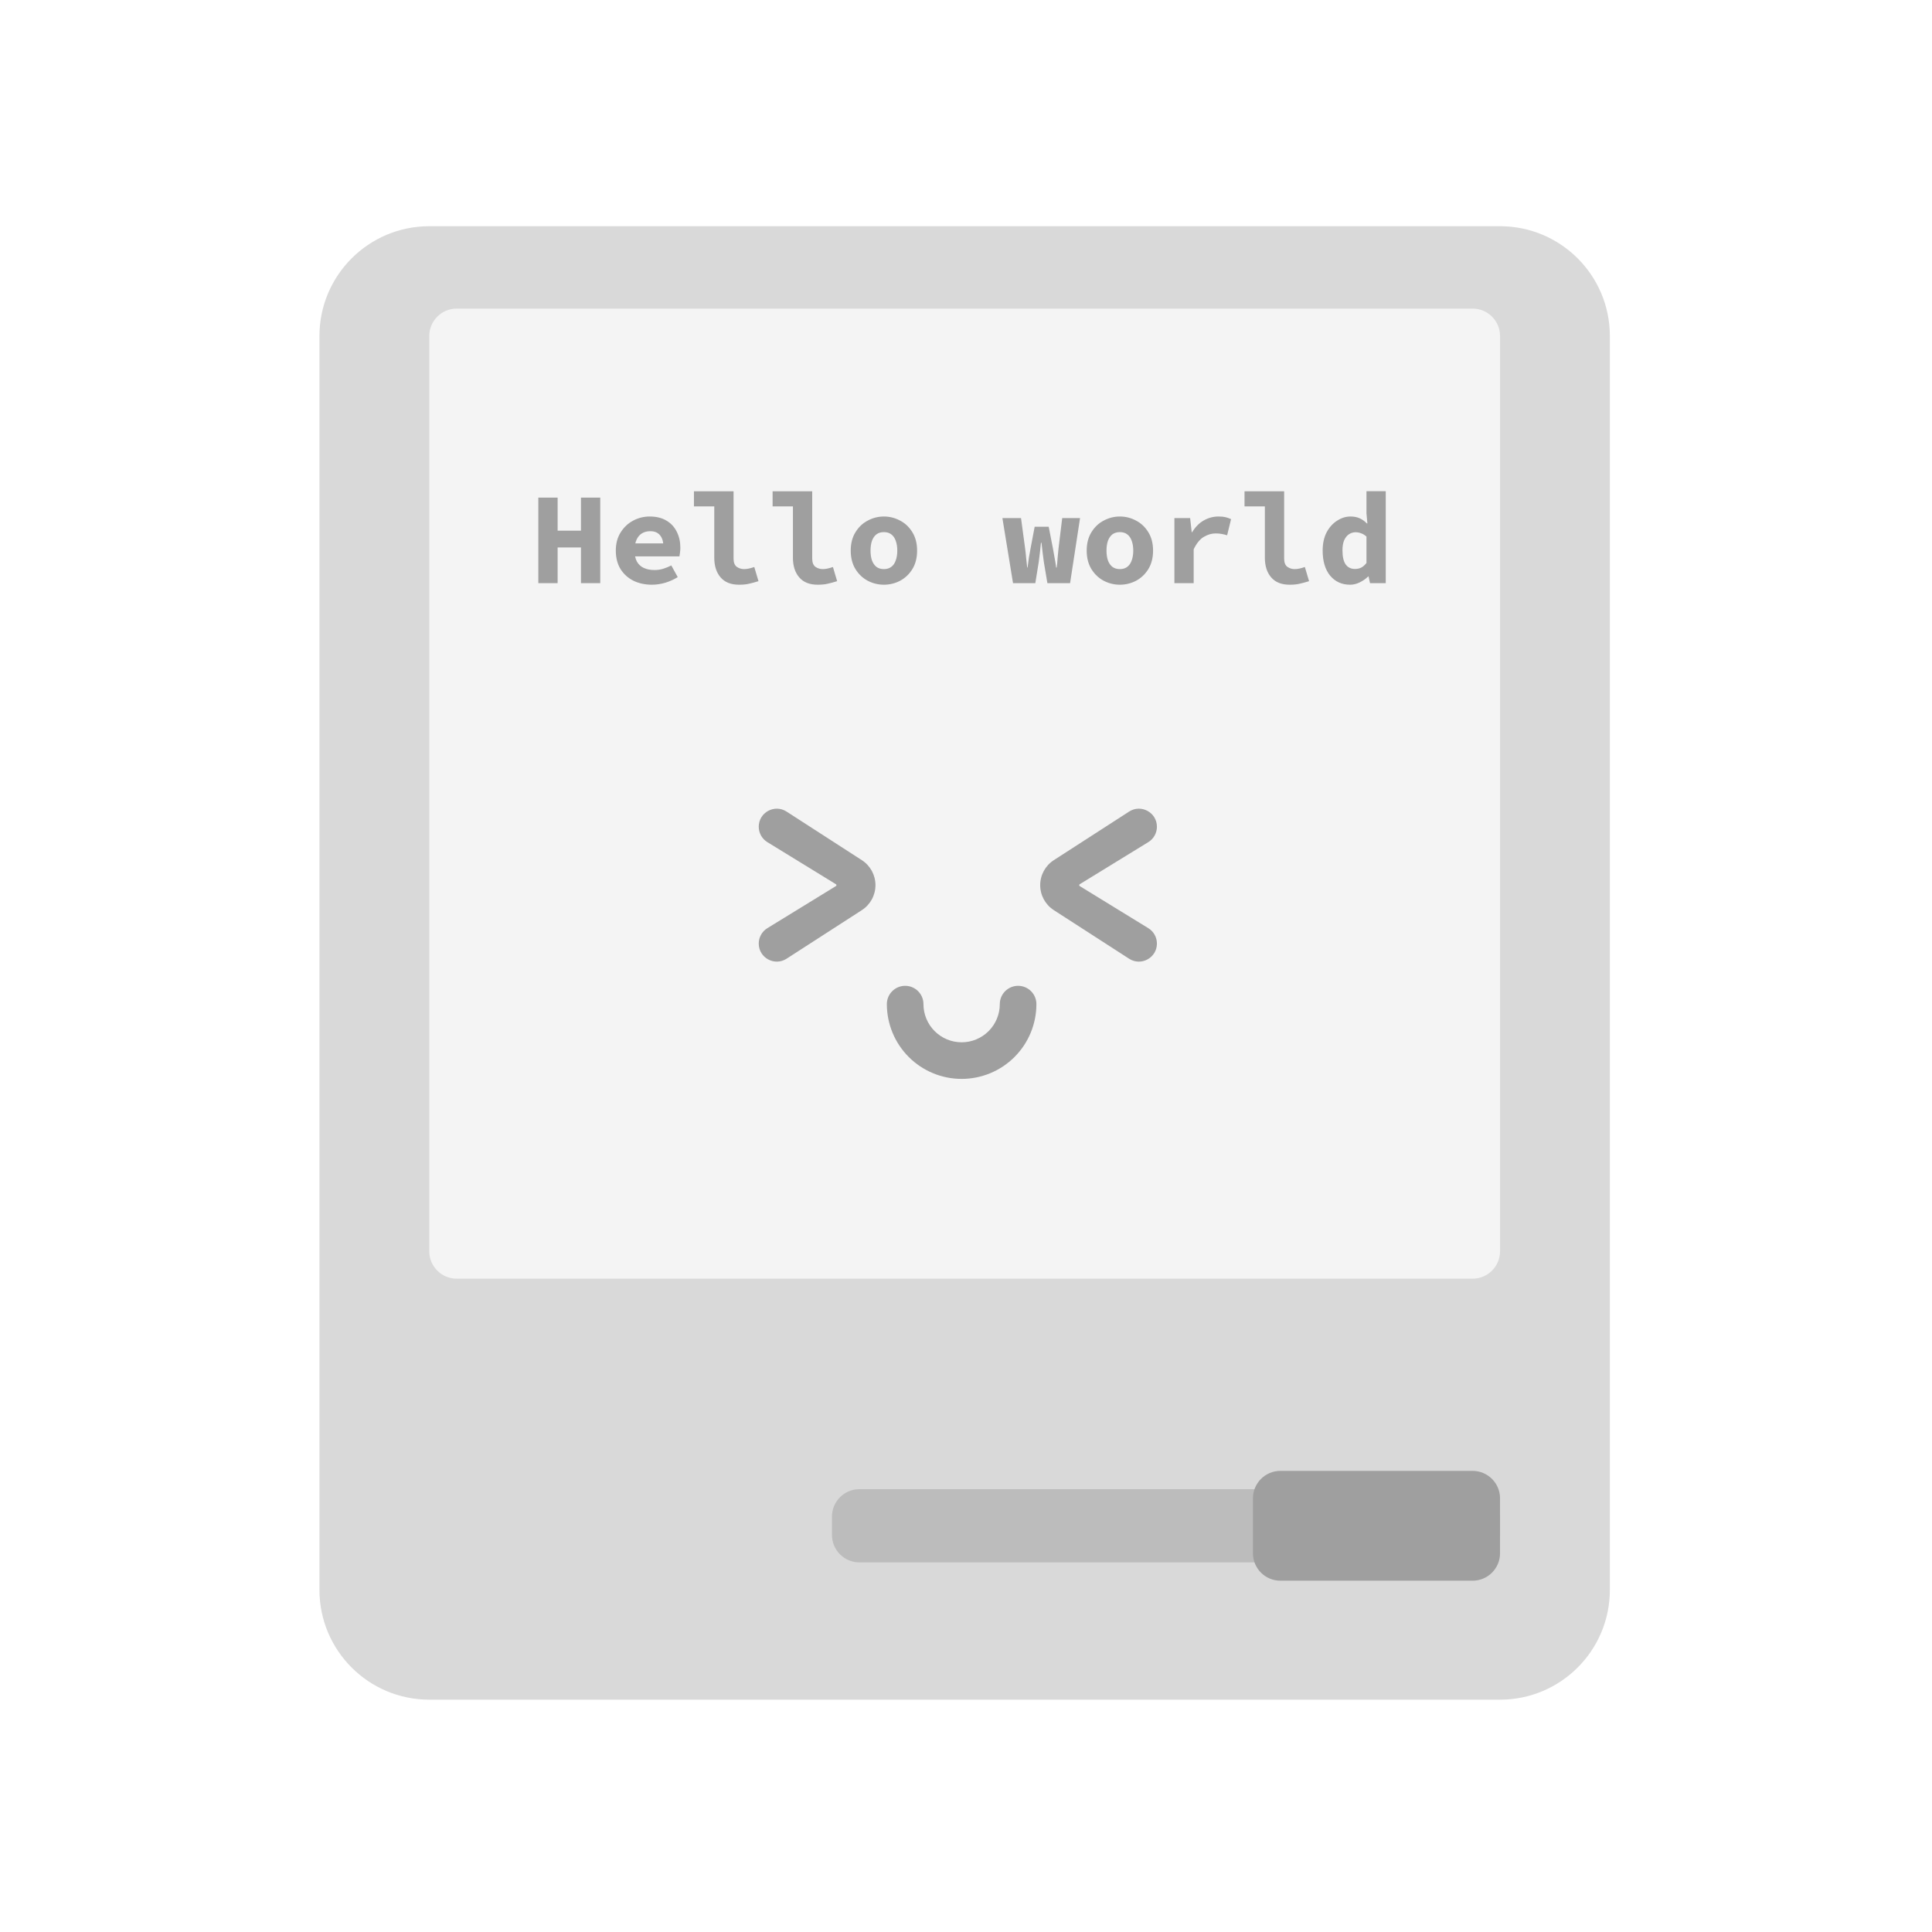
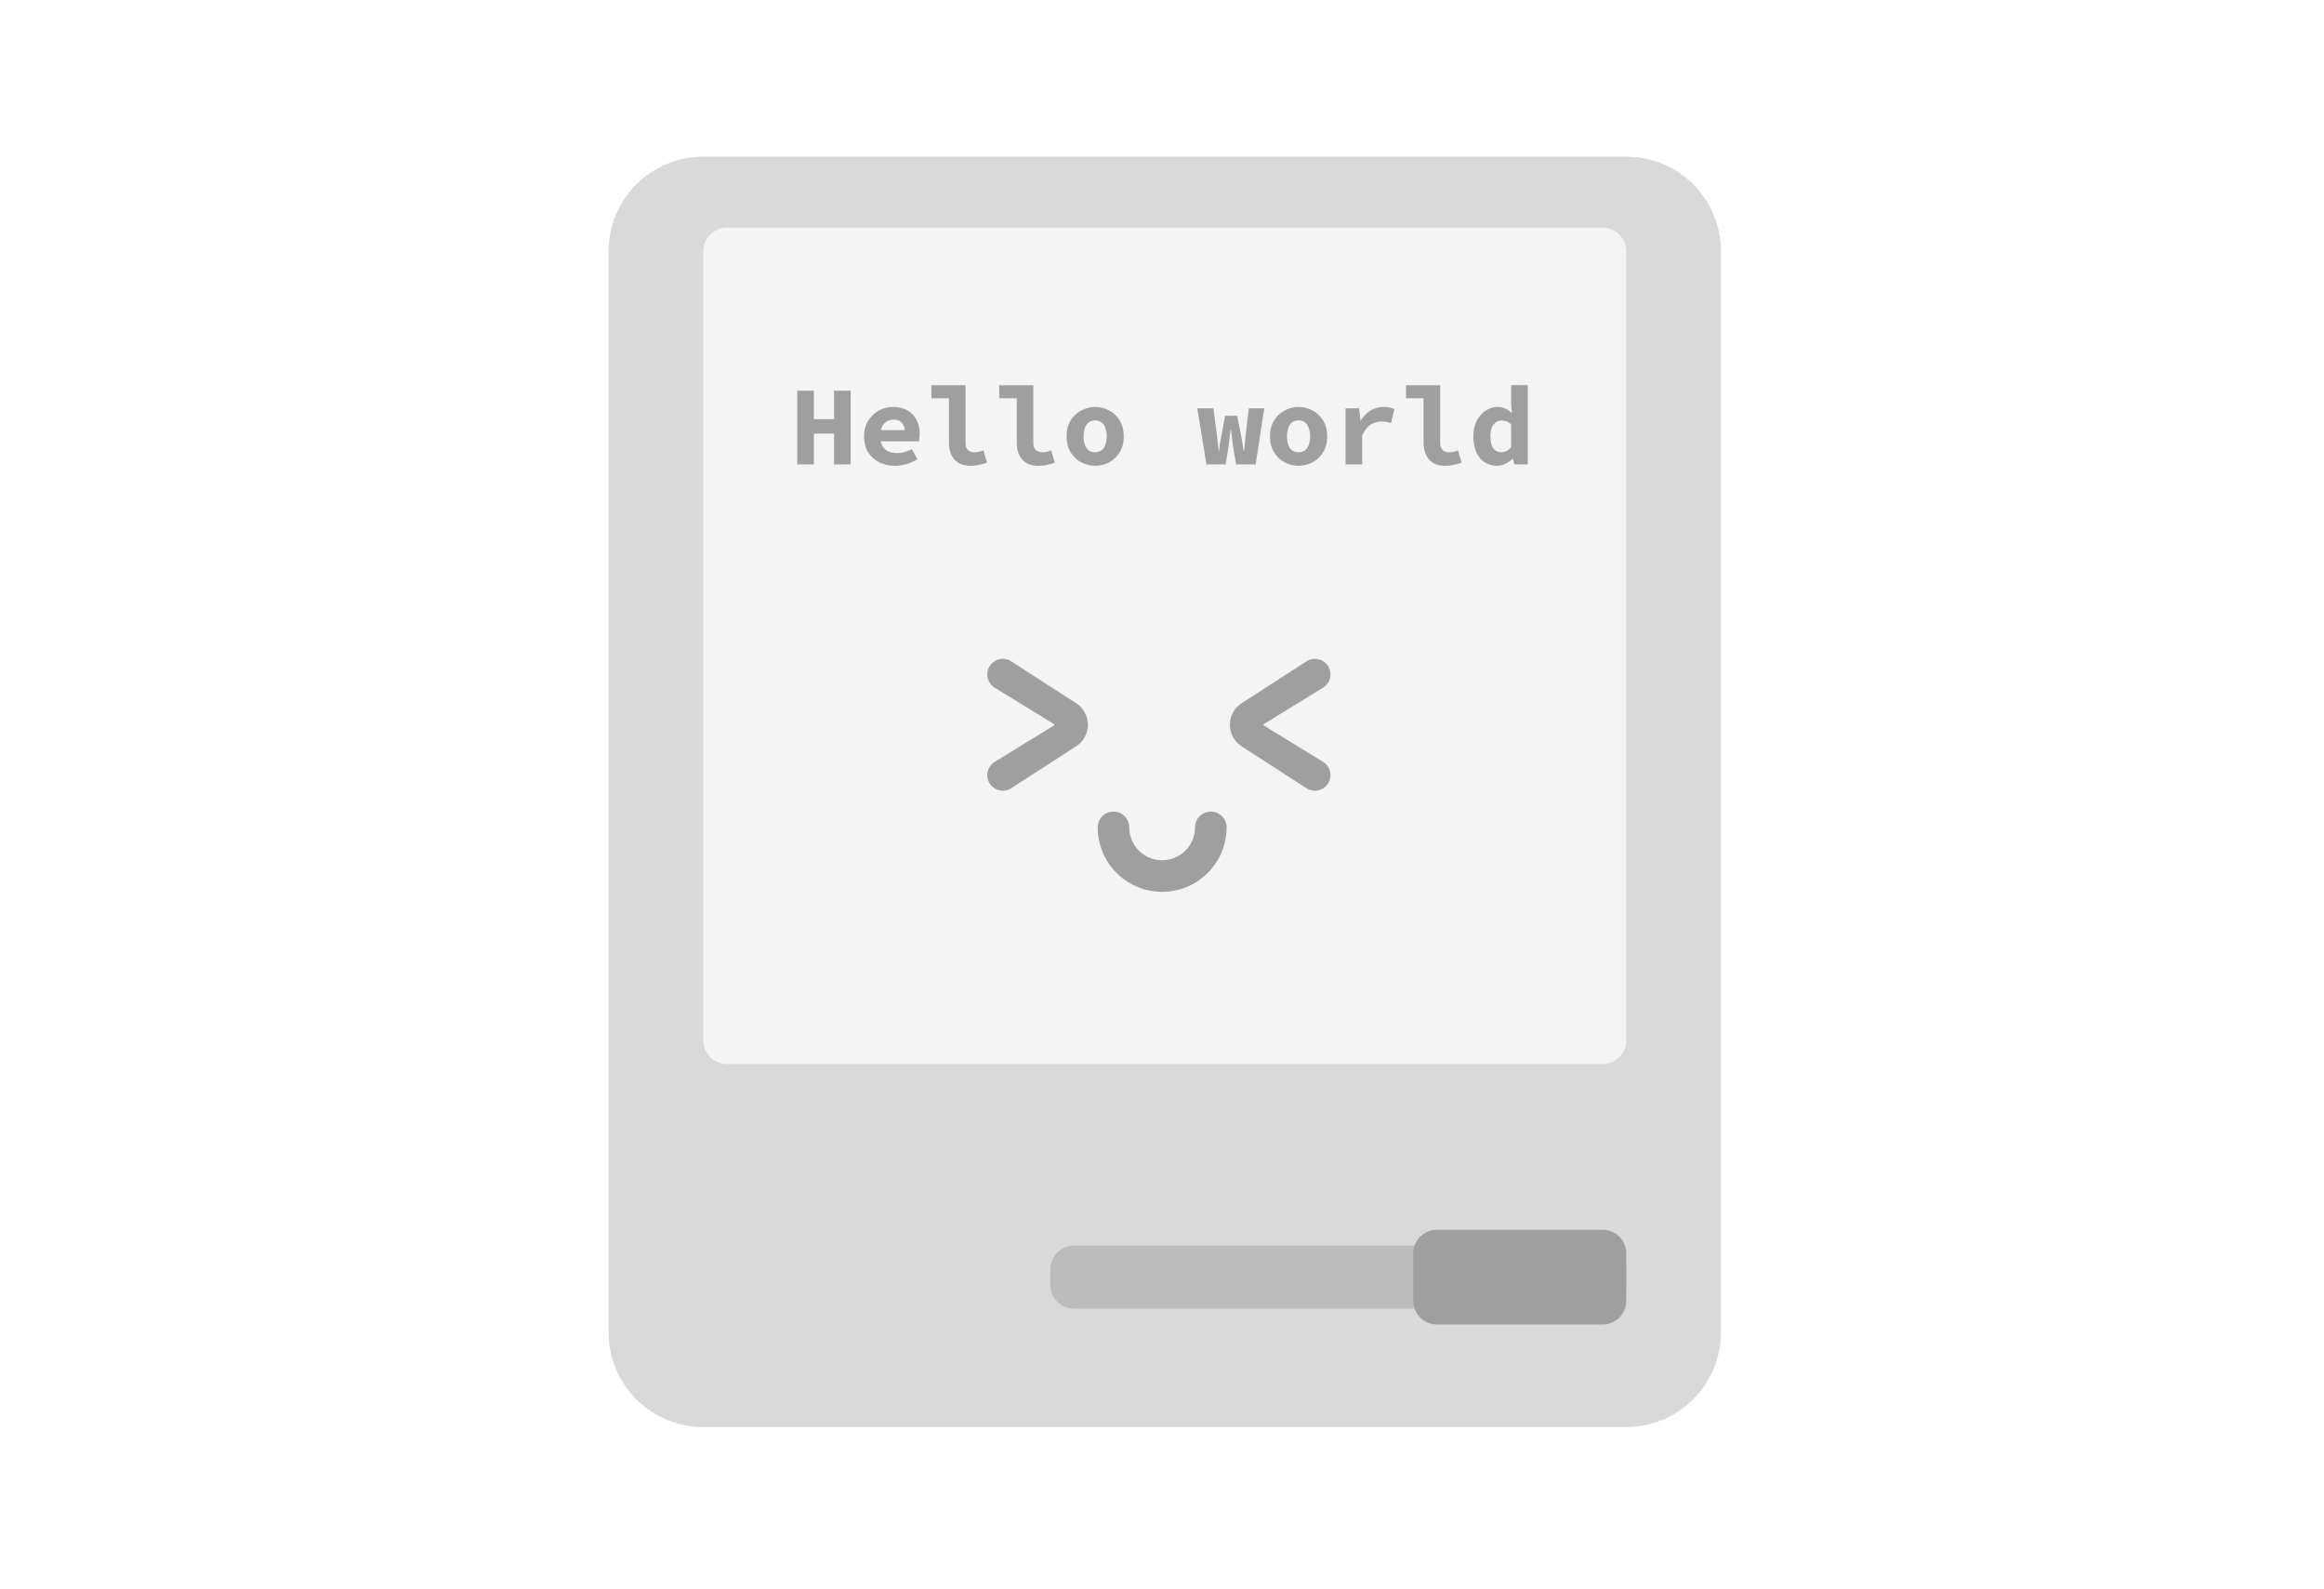
- <svg xmlns="http://www.w3.org/2000/svg" width="316" height="316" viewBox="0 0 316 316" fill="none">
-   <rect x="52.248" y="37" width="211.062" height="241" rx="17.963" fill="#D9D9D9" />
-   <rect x="70.211" y="50.472" width="175.137" height="158.671" rx="4.491" fill="#F4F4F4" />
-   <path fill-rule="evenodd" clip-rule="evenodd" d="M148.048 161.242C149.702 161.242 151.042 162.583 151.042 164.236C151.042 165.892 151.7 167.479 152.871 168.65C154.041 169.821 155.629 170.479 157.285 170.479C158.941 170.479 160.528 169.821 161.699 168.65C162.87 167.479 163.528 165.892 163.528 164.236C163.528 162.583 164.868 161.242 166.521 161.242C168.175 161.242 169.515 162.583 169.515 164.236C169.515 167.48 168.227 170.59 165.933 172.884C163.639 175.178 160.529 176.466 157.285 176.466C154.041 176.466 150.93 175.178 148.637 172.884L150.754 170.767L148.637 172.884C146.343 170.59 145.055 167.48 145.055 164.236C145.055 162.583 146.395 161.242 148.048 161.242Z" fill="#9F9F9F" />
-   <path d="M88.051 95.379V81.39H91.205V86.797H95.024V81.39H98.178V95.379H95.024V89.543H91.205V95.379H88.051Z" fill="#9F9F9F" />
-   <path d="M106.623 95.637C105.521 95.637 104.52 95.422 103.619 94.993C102.732 94.55 102.024 93.913 101.495 93.083C100.98 92.24 100.723 91.231 100.723 90.058C100.723 88.9 100.987 87.906 101.516 87.076C102.046 86.232 102.732 85.588 103.576 85.145C104.42 84.701 105.314 84.48 106.258 84.48C107.359 84.48 108.282 84.709 109.026 85.166C109.77 85.61 110.327 86.218 110.699 86.99C111.086 87.748 111.279 88.614 111.279 89.586C111.279 89.872 111.257 90.151 111.214 90.423C111.186 90.68 111.157 90.874 111.129 91.002H103.061V88.878H109.004L108.511 89.479C108.511 88.621 108.325 87.977 107.953 87.548C107.595 87.105 107.066 86.883 106.365 86.883C105.85 86.883 105.4 86.997 105.014 87.226C104.627 87.455 104.327 87.805 104.113 88.277C103.898 88.749 103.791 89.343 103.791 90.058C103.791 90.788 103.919 91.388 104.177 91.861C104.434 92.318 104.806 92.662 105.293 92.89C105.779 93.119 106.365 93.234 107.052 93.234C107.538 93.234 107.996 93.169 108.425 93.04C108.869 92.912 109.326 92.726 109.798 92.483L110.85 94.392C110.235 94.778 109.555 95.086 108.811 95.315C108.068 95.529 107.338 95.637 106.623 95.637Z" fill="#9F9F9F" />
-   <path d="M120.882 95.637C119.552 95.637 118.544 95.236 117.857 94.435C117.171 93.634 116.827 92.561 116.827 91.217V82.828H113.502V80.36H119.981V91.346C119.981 92.004 120.16 92.461 120.518 92.719C120.875 92.962 121.269 93.083 121.698 93.083C121.955 93.083 122.213 93.055 122.47 92.998C122.742 92.94 123.042 92.855 123.371 92.74L124.058 95.057C123.514 95.229 123.014 95.365 122.556 95.465C122.112 95.579 121.555 95.637 120.882 95.637Z" fill="#9F9F9F" />
-   <path d="M133.747 95.637C132.417 95.637 131.409 95.236 130.722 94.435C130.035 93.634 129.692 92.561 129.692 91.217V82.828H126.367V80.36H132.846V91.346C132.846 92.004 133.025 92.461 133.383 92.719C133.74 92.962 134.133 93.083 134.563 93.083C134.82 93.083 135.078 93.055 135.335 92.998C135.607 92.94 135.907 92.855 136.236 92.74L136.923 95.057C136.379 95.229 135.879 95.365 135.421 95.465C134.977 95.579 134.42 95.637 133.747 95.637Z" fill="#9F9F9F" />
-   <path d="M144.574 95.637C143.644 95.637 142.765 95.422 141.935 94.993C141.105 94.55 140.433 93.913 139.918 93.083C139.403 92.24 139.146 91.231 139.146 90.058C139.146 88.885 139.403 87.884 139.918 87.054C140.433 86.21 141.105 85.574 141.935 85.145C142.765 84.701 143.644 84.48 144.574 84.48C145.504 84.48 146.383 84.701 147.213 85.145C148.043 85.574 148.715 86.21 149.23 87.054C149.745 87.884 150.002 88.885 150.002 90.058C150.002 91.231 149.745 92.24 149.23 93.083C148.715 93.913 148.043 94.55 147.213 94.993C146.383 95.422 145.504 95.637 144.574 95.637ZM144.574 93.083C145.06 93.083 145.461 92.962 145.775 92.719C146.104 92.475 146.348 92.125 146.505 91.667C146.677 91.21 146.762 90.673 146.762 90.058C146.762 89.443 146.677 88.907 146.505 88.449C146.348 87.991 146.104 87.641 145.775 87.398C145.461 87.155 145.06 87.033 144.574 87.033C144.088 87.033 143.68 87.155 143.351 87.398C143.036 87.641 142.793 87.991 142.621 88.449C142.464 88.907 142.385 89.443 142.385 90.058C142.385 90.673 142.464 91.21 142.621 91.667C142.793 92.125 143.036 92.475 143.351 92.719C143.68 92.962 144.088 93.083 144.574 93.083Z" fill="#9F9F9F" />
-   <path d="M165.691 95.379L163.953 84.737H167L167.665 89.672C167.736 90.187 167.793 90.709 167.836 91.238C167.894 91.753 167.951 92.282 168.008 92.826H168.072C168.144 92.282 168.215 91.746 168.287 91.217C168.373 90.688 168.466 90.173 168.566 89.672L169.231 86.153H171.527L172.213 89.672C172.313 90.187 172.406 90.709 172.492 91.238C172.592 91.753 172.678 92.282 172.75 92.826H172.835C172.907 92.282 172.957 91.753 172.986 91.238C173.029 90.709 173.079 90.187 173.136 89.672L173.737 84.737H176.655L175.024 95.379H171.312L170.733 91.925C170.676 91.453 170.611 90.959 170.54 90.444C170.483 89.93 170.418 89.372 170.347 88.771H170.261C170.218 89.214 170.168 89.686 170.111 90.187C170.053 90.673 169.982 91.253 169.896 91.925L169.338 95.379H165.691Z" fill="#9F9F9F" />
-   <path d="M183.169 95.637C182.239 95.637 181.359 95.422 180.53 94.993C179.7 94.55 179.028 93.913 178.513 93.083C177.998 92.24 177.74 91.231 177.74 90.058C177.74 88.885 177.998 87.884 178.513 87.054C179.028 86.21 179.7 85.574 180.53 85.145C181.359 84.701 182.239 84.48 183.169 84.48C184.098 84.48 184.978 84.701 185.808 85.145C186.637 85.574 187.31 86.21 187.824 87.054C188.339 87.884 188.597 88.885 188.597 90.058C188.597 91.231 188.339 92.24 187.824 93.083C187.31 93.913 186.637 94.55 185.808 94.993C184.978 95.422 184.098 95.637 183.169 95.637ZM183.169 93.083C183.655 93.083 184.055 92.962 184.37 92.719C184.699 92.475 184.942 92.125 185.1 91.667C185.271 91.21 185.357 90.673 185.357 90.058C185.357 89.443 185.271 88.907 185.1 88.449C184.942 87.991 184.699 87.641 184.37 87.398C184.055 87.155 183.655 87.033 183.169 87.033C182.682 87.033 182.275 87.155 181.946 87.398C181.631 87.641 181.388 87.991 181.216 88.449C181.059 88.907 180.98 89.443 180.98 90.058C180.98 90.673 181.059 91.21 181.216 91.667C181.388 92.125 181.631 92.475 181.946 92.719C182.275 92.962 182.682 93.083 183.169 93.083Z" fill="#9F9F9F" />
-   <path d="M192.086 95.379V84.737H194.66L194.918 87.054H194.982C195.511 86.182 196.148 85.538 196.892 85.123C197.65 84.694 198.451 84.48 199.295 84.48C199.767 84.48 200.146 84.516 200.432 84.587C200.732 84.659 201.04 84.766 201.355 84.909L200.711 87.548C200.382 87.448 200.081 87.376 199.81 87.333C199.552 87.276 199.223 87.248 198.823 87.248C198.165 87.248 197.514 87.441 196.87 87.827C196.241 88.213 195.697 88.885 195.24 89.844V95.379H192.086Z" fill="#9F9F9F" />
-   <path d="M210.937 95.637C209.606 95.637 208.598 95.236 207.912 94.435C207.225 93.634 206.882 92.561 206.882 91.217V82.828H203.556V80.36H210.036V91.346C210.036 92.004 210.214 92.461 210.572 92.719C210.93 92.962 211.323 93.083 211.752 93.083C212.01 93.083 212.267 93.055 212.524 92.998C212.796 92.94 213.097 92.855 213.426 92.74L214.112 95.057C213.569 95.229 213.068 95.365 212.61 95.465C212.167 95.579 211.609 95.637 210.937 95.637Z" fill="#9F9F9F" />
-   <path d="M220.819 95.637C219.475 95.637 218.388 95.143 217.558 94.156C216.743 93.155 216.335 91.789 216.335 90.058C216.335 88.9 216.55 87.906 216.979 87.076C217.422 86.246 217.994 85.61 218.695 85.166C219.396 84.709 220.126 84.48 220.884 84.48C221.47 84.48 221.978 84.58 222.407 84.78C222.836 84.98 223.222 85.259 223.566 85.617H223.651L223.501 83.965V80.339H226.655V95.379H224.081L223.845 94.285H223.78C223.394 94.671 222.936 94.993 222.407 95.25C221.892 95.508 221.363 95.637 220.819 95.637ZM221.635 93.062C221.992 93.062 222.321 92.99 222.622 92.847C222.936 92.69 223.229 92.433 223.501 92.075V87.763C223.215 87.505 222.922 87.326 222.622 87.226C222.336 87.112 222.035 87.054 221.72 87.054C221.334 87.054 220.977 87.162 220.648 87.376C220.319 87.591 220.054 87.92 219.854 88.363C219.668 88.792 219.575 89.343 219.575 90.015C219.575 91.059 219.754 91.832 220.111 92.332C220.469 92.819 220.977 93.062 221.635 93.062Z" fill="#9F9F9F" />
-   <path d="M128.651 156.809C126.687 158.076 124.1 156.666 124.1 154.329V154.329C124.1 153.303 124.632 152.351 125.507 151.814L136.728 144.925C136.78 144.893 136.811 144.837 136.811 144.776V144.776C136.811 144.715 136.78 144.658 136.728 144.626L125.507 137.738C124.632 137.201 124.1 136.249 124.1 135.223V135.223C124.1 132.886 126.687 131.476 128.651 132.743L140.965 140.689C142.353 141.584 143.192 143.124 143.192 144.776V144.776C143.192 146.428 142.353 147.967 140.965 148.863L128.651 156.809Z" fill="#9F9F9F" />
-   <path d="M189.227 154.329C189.227 156.666 186.639 158.076 184.676 156.809L172.362 148.863C170.973 147.967 170.135 146.428 170.135 144.776V144.776C170.135 143.124 170.973 141.584 172.362 140.689L184.676 132.743C186.639 131.476 189.227 132.886 189.227 135.223V135.223C189.227 136.249 188.694 137.201 187.82 137.738L176.599 144.626C176.547 144.658 176.515 144.715 176.515 144.776V144.776C176.515 144.837 176.547 144.893 176.599 144.925L187.82 151.814C188.694 152.351 189.227 153.303 189.227 154.329V154.329Z" fill="#9F9F9F" />
-   <rect x="136.076" y="243.571" width="109.273" height="11.975" rx="4.491" fill="#BCBCBC" />
-   <rect x="204.932" y="240.578" width="40.416" height="17.963" rx="4.491" fill="#9F9F9F" />
+ <svg xmlns="http://www.w3.org/2000/svg" width="316" height="216" viewBox="0 0 316 216" fill="none">
+   <rect x="82.752" y="21.299" width="151.248" height="172.701" rx="12.872" fill="#D9D9D9" />
+   <rect x="95.623" y="30.952" width="125.503" height="113.704" rx="3.218" fill="#F4F4F4" />
+   <path fill-rule="evenodd" clip-rule="evenodd" d="M151.401 110.331C152.586 110.331 153.547 111.292 153.547 112.476C153.547 113.663 154.018 114.801 154.857 115.64C155.696 116.479 156.834 116.95 158.02 116.95C159.207 116.95 160.344 116.479 161.183 115.64C162.022 114.801 162.494 113.663 162.494 112.476C162.494 111.292 163.454 110.331 164.639 110.331C165.824 110.331 166.784 111.292 166.784 112.476C166.784 114.801 165.861 117.03 164.217 118.674C162.574 120.317 160.344 121.241 158.02 121.241C155.696 121.241 153.466 120.317 151.823 118.674L153.34 117.157L151.823 118.674C150.179 117.03 149.256 114.801 149.256 112.476C149.256 111.292 150.216 110.331 151.401 110.331Z" fill="#9F9F9F" />
+   <path d="M108.408 63.133V53.109H110.668V56.983H113.405V53.109H115.665V63.133H113.405V58.951H110.668V63.133H108.408Z" fill="#9F9F9F" />
+   <path d="M121.717 63.318C120.928 63.318 120.21 63.164 119.564 62.857C118.929 62.539 118.422 62.083 118.042 61.488C117.673 60.883 117.489 60.161 117.489 59.32C117.489 58.49 117.678 57.778 118.058 57.183C118.437 56.578 118.929 56.117 119.534 55.8C120.138 55.482 120.779 55.323 121.456 55.323C122.245 55.323 122.906 55.487 123.439 55.815C123.972 56.133 124.372 56.568 124.638 57.122C124.915 57.665 125.053 58.285 125.053 58.982C125.053 59.187 125.038 59.387 125.007 59.582C124.987 59.766 124.966 59.905 124.946 59.997H119.165V58.475H123.424L123.07 58.905C123.07 58.29 122.937 57.829 122.67 57.522C122.414 57.204 122.035 57.045 121.533 57.045C121.164 57.045 120.841 57.127 120.564 57.291C120.287 57.455 120.072 57.706 119.918 58.044C119.764 58.383 119.687 58.808 119.687 59.32C119.687 59.843 119.78 60.274 119.964 60.612C120.149 60.94 120.415 61.186 120.764 61.35C121.112 61.514 121.533 61.596 122.025 61.596C122.373 61.596 122.701 61.55 123.009 61.458C123.326 61.365 123.654 61.232 123.993 61.058L124.746 62.426C124.305 62.703 123.818 62.923 123.285 63.087C122.752 63.241 122.23 63.318 121.717 63.318Z" fill="#9F9F9F" />
+   <path d="M131.935 63.318C130.982 63.318 130.26 63.031 129.768 62.457C129.276 61.883 129.03 61.114 129.03 60.151V54.139H126.646V52.371H131.29V60.243C131.29 60.714 131.418 61.042 131.674 61.227C131.93 61.401 132.212 61.488 132.52 61.488C132.704 61.488 132.889 61.468 133.073 61.427C133.268 61.386 133.483 61.324 133.719 61.242L134.211 62.903C133.821 63.026 133.463 63.123 133.135 63.195C132.817 63.277 132.417 63.318 131.935 63.318Z" fill="#9F9F9F" />
+   <path d="M141.154 63.318C140.201 63.318 139.479 63.031 138.987 62.457C138.495 61.883 138.249 61.114 138.249 60.151V54.139H135.865V52.371H140.509V60.243C140.509 60.714 140.637 61.042 140.893 61.227C141.149 61.401 141.431 61.488 141.739 61.488C141.923 61.488 142.108 61.468 142.292 61.427C142.487 61.386 142.702 61.324 142.938 61.242L143.43 62.903C143.04 63.026 142.682 63.123 142.354 63.195C142.036 63.277 141.636 63.318 141.154 63.318Z" fill="#9F9F9F" />
+   <path d="M148.913 63.318C148.247 63.318 147.616 63.164 147.022 62.857C146.427 62.539 145.945 62.083 145.576 61.488C145.207 60.883 145.023 60.161 145.023 59.32C145.023 58.48 145.207 57.762 145.576 57.168C145.945 56.563 146.427 56.107 147.022 55.8C147.616 55.482 148.247 55.323 148.913 55.323C149.579 55.323 150.209 55.482 150.804 55.8C151.398 56.107 151.88 56.563 152.249 57.168C152.618 57.762 152.803 58.48 152.803 59.32C152.803 60.161 152.618 60.883 152.249 61.488C151.88 62.083 151.398 62.539 150.804 62.857C150.209 63.164 149.579 63.318 148.913 63.318ZM148.913 61.488C149.261 61.488 149.548 61.401 149.774 61.227C150.01 61.053 150.184 60.801 150.297 60.474C150.42 60.145 150.481 59.761 150.481 59.32C150.481 58.88 150.42 58.495 150.297 58.167C150.184 57.839 150.01 57.588 149.774 57.414C149.548 57.24 149.261 57.153 148.913 57.153C148.564 57.153 148.272 57.24 148.036 57.414C147.811 57.588 147.637 57.839 147.514 58.167C147.401 58.495 147.345 58.88 147.345 59.32C147.345 59.761 147.401 60.145 147.514 60.474C147.637 60.801 147.811 61.053 148.036 61.227C148.272 61.401 148.564 61.488 148.913 61.488Z" fill="#9F9F9F" />
+   <path d="M164.045 63.133L162.8 55.507H164.983L165.46 59.044C165.511 59.413 165.552 59.787 165.583 60.166C165.624 60.535 165.665 60.914 165.706 61.304H165.752C165.803 60.914 165.854 60.53 165.906 60.151C165.967 59.771 166.034 59.402 166.106 59.044L166.582 56.522H168.227L168.719 59.044C168.791 59.413 168.858 59.787 168.919 60.166C168.991 60.535 169.052 60.914 169.104 61.304H169.165C169.216 60.914 169.252 60.535 169.273 60.166C169.304 59.787 169.339 59.413 169.38 59.044L169.811 55.507H171.902L170.733 63.133H168.074L167.658 60.658C167.617 60.32 167.571 59.966 167.52 59.597C167.479 59.228 167.433 58.828 167.382 58.398H167.32C167.289 58.716 167.254 59.054 167.213 59.413C167.172 59.761 167.12 60.176 167.059 60.658L166.659 63.133H164.045Z" fill="#9F9F9F" />
+   <path d="M176.57 63.318C175.904 63.318 175.273 63.164 174.679 62.857C174.084 62.539 173.603 62.083 173.234 61.488C172.865 60.883 172.68 60.161 172.68 59.32C172.68 58.48 172.865 57.762 173.234 57.168C173.603 56.563 174.084 56.107 174.679 55.8C175.273 55.482 175.904 55.323 176.57 55.323C177.236 55.323 177.867 55.482 178.461 55.8C179.056 56.107 179.537 56.563 179.906 57.168C180.275 57.762 180.46 58.48 180.46 59.32C180.46 60.161 180.275 60.883 179.906 61.488C179.537 62.083 179.056 62.539 178.461 62.857C177.867 63.164 177.236 63.318 176.57 63.318ZM176.57 61.488C176.918 61.488 177.205 61.401 177.431 61.227C177.667 61.053 177.841 60.801 177.954 60.474C178.077 60.145 178.138 59.761 178.138 59.32C178.138 58.88 178.077 58.495 177.954 58.167C177.841 57.839 177.667 57.588 177.431 57.414C177.205 57.24 176.918 57.153 176.57 57.153C176.221 57.153 175.929 57.24 175.694 57.414C175.468 57.588 175.294 57.839 175.171 58.167C175.058 58.495 175.002 58.88 175.002 59.32C175.002 59.761 175.058 60.145 175.171 60.474C175.294 60.801 175.468 61.053 175.694 61.227C175.929 61.401 176.221 61.488 176.57 61.488Z" fill="#9F9F9F" />
+   <path d="M182.96 63.133V55.507H184.805L184.99 57.168H185.036C185.415 56.543 185.871 56.081 186.404 55.784C186.947 55.477 187.521 55.323 188.126 55.323C188.464 55.323 188.736 55.349 188.941 55.4C189.156 55.451 189.377 55.528 189.602 55.63L189.141 57.522C188.905 57.45 188.69 57.398 188.495 57.368C188.311 57.327 188.075 57.306 187.788 57.306C187.316 57.306 186.85 57.445 186.389 57.721C185.938 57.998 185.548 58.48 185.22 59.167V63.133H182.96Z" fill="#9F9F9F" />
+   <path d="M196.469 63.318C195.515 63.318 194.793 63.031 194.301 62.457C193.809 61.883 193.563 61.114 193.563 60.151V54.139H191.18V52.371H195.823V60.243C195.823 60.714 195.951 61.042 196.207 61.227C196.464 61.401 196.745 61.488 197.053 61.488C197.237 61.488 197.422 61.468 197.606 61.427C197.801 61.386 198.016 61.324 198.252 61.242L198.744 62.903C198.355 63.026 197.996 63.123 197.668 63.195C197.35 63.277 196.95 63.318 196.469 63.318Z" fill="#9F9F9F" />
+   <path d="M203.551 63.318C202.587 63.318 201.808 62.964 201.214 62.257C200.629 61.539 200.337 60.561 200.337 59.32C200.337 58.49 200.491 57.778 200.798 57.183C201.116 56.589 201.526 56.133 202.028 55.815C202.531 55.487 203.053 55.323 203.597 55.323C204.017 55.323 204.381 55.395 204.688 55.538C204.996 55.682 205.273 55.882 205.519 56.138H205.58L205.472 54.954V52.355H207.733V63.133H205.888L205.718 62.349H205.672C205.396 62.626 205.068 62.857 204.688 63.041C204.319 63.226 203.94 63.318 203.551 63.318ZM204.135 61.473C204.391 61.473 204.627 61.422 204.842 61.319C205.068 61.206 205.278 61.022 205.472 60.766V57.675C205.267 57.491 205.057 57.363 204.842 57.291C204.637 57.209 204.422 57.168 204.196 57.168C203.92 57.168 203.663 57.245 203.428 57.398C203.192 57.552 203.002 57.788 202.859 58.106C202.725 58.413 202.659 58.808 202.659 59.29C202.659 60.038 202.787 60.591 203.043 60.95C203.299 61.299 203.663 61.473 204.135 61.473Z" fill="#9F9F9F" />
+   <path d="M137.502 107.153C136.094 108.061 134.24 107.051 134.24 105.376V105.376C134.24 104.641 134.622 103.959 135.249 103.574L143.289 98.638C143.327 98.615 143.349 98.574 143.349 98.531V98.531C143.349 98.487 143.327 98.446 143.289 98.424L135.249 93.487C134.622 93.103 134.24 92.42 134.24 91.685V91.685C134.24 90.01 136.094 89 137.502 89.908L146.326 95.602C147.321 96.244 147.922 97.347 147.922 98.531V98.531C147.922 99.715 147.321 100.818 146.326 101.46L137.502 107.153Z" fill="#9F9F9F" />
+   <path d="M180.91 105.376C180.91 107.051 179.056 108.061 177.648 107.153L168.824 101.46C167.83 100.818 167.229 99.715 167.229 98.531V98.531C167.229 97.347 167.83 96.244 168.824 95.602L177.648 89.908C179.056 89 180.91 90.01 180.91 91.685V91.685C180.91 92.42 180.528 93.103 179.901 93.487L171.861 98.424C171.823 98.446 171.801 98.487 171.801 98.531V98.531C171.801 98.574 171.823 98.615 171.861 98.638L179.901 103.574C180.528 103.959 180.91 104.641 180.91 105.376V105.376Z" fill="#9F9F9F" />
+   <rect x="142.824" y="169.328" width="78.306" height="8.581" rx="3.218" fill="#BCBCBC" />
+   <rect x="192.164" y="167.183" width="28.962" height="12.872" rx="3.218" fill="#9F9F9F" />
</svg>
